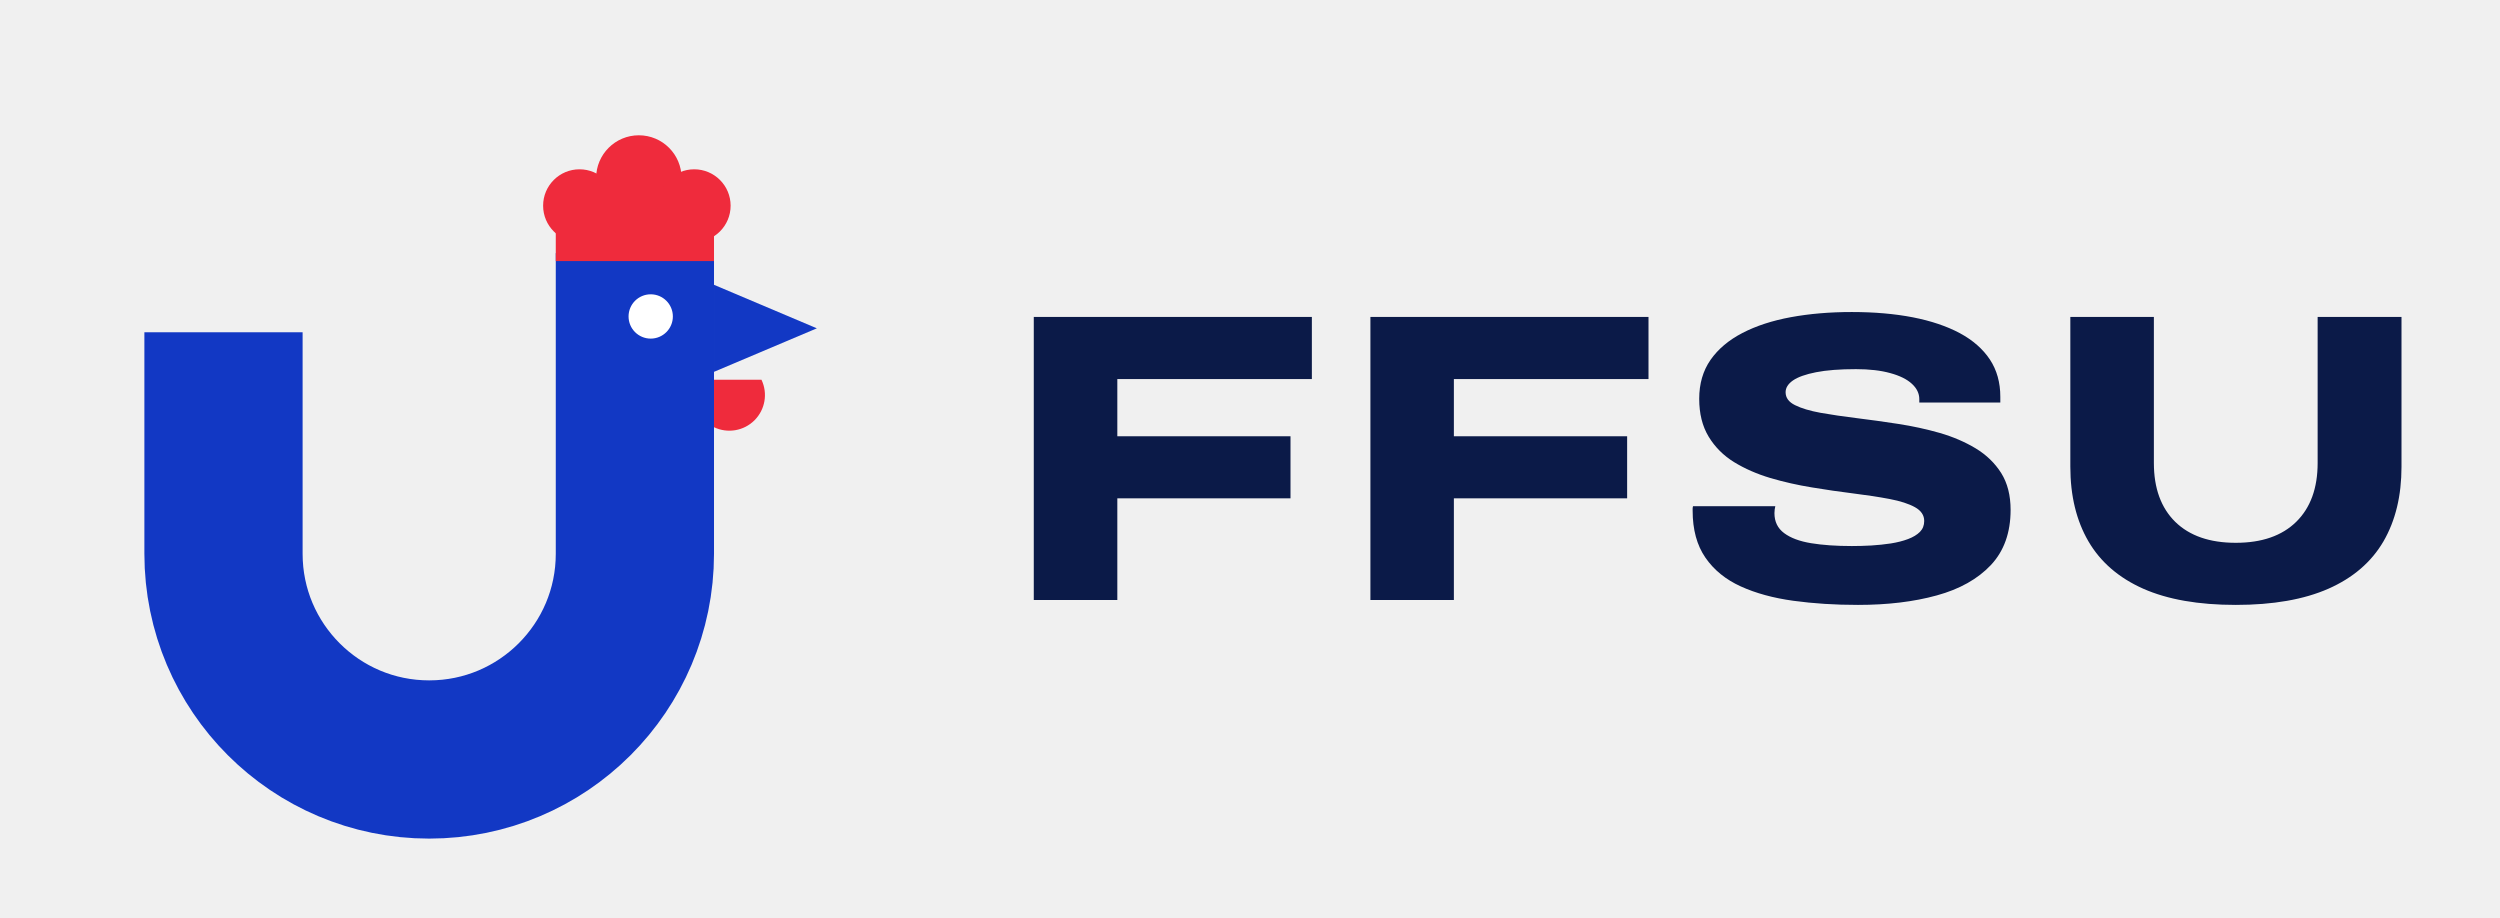
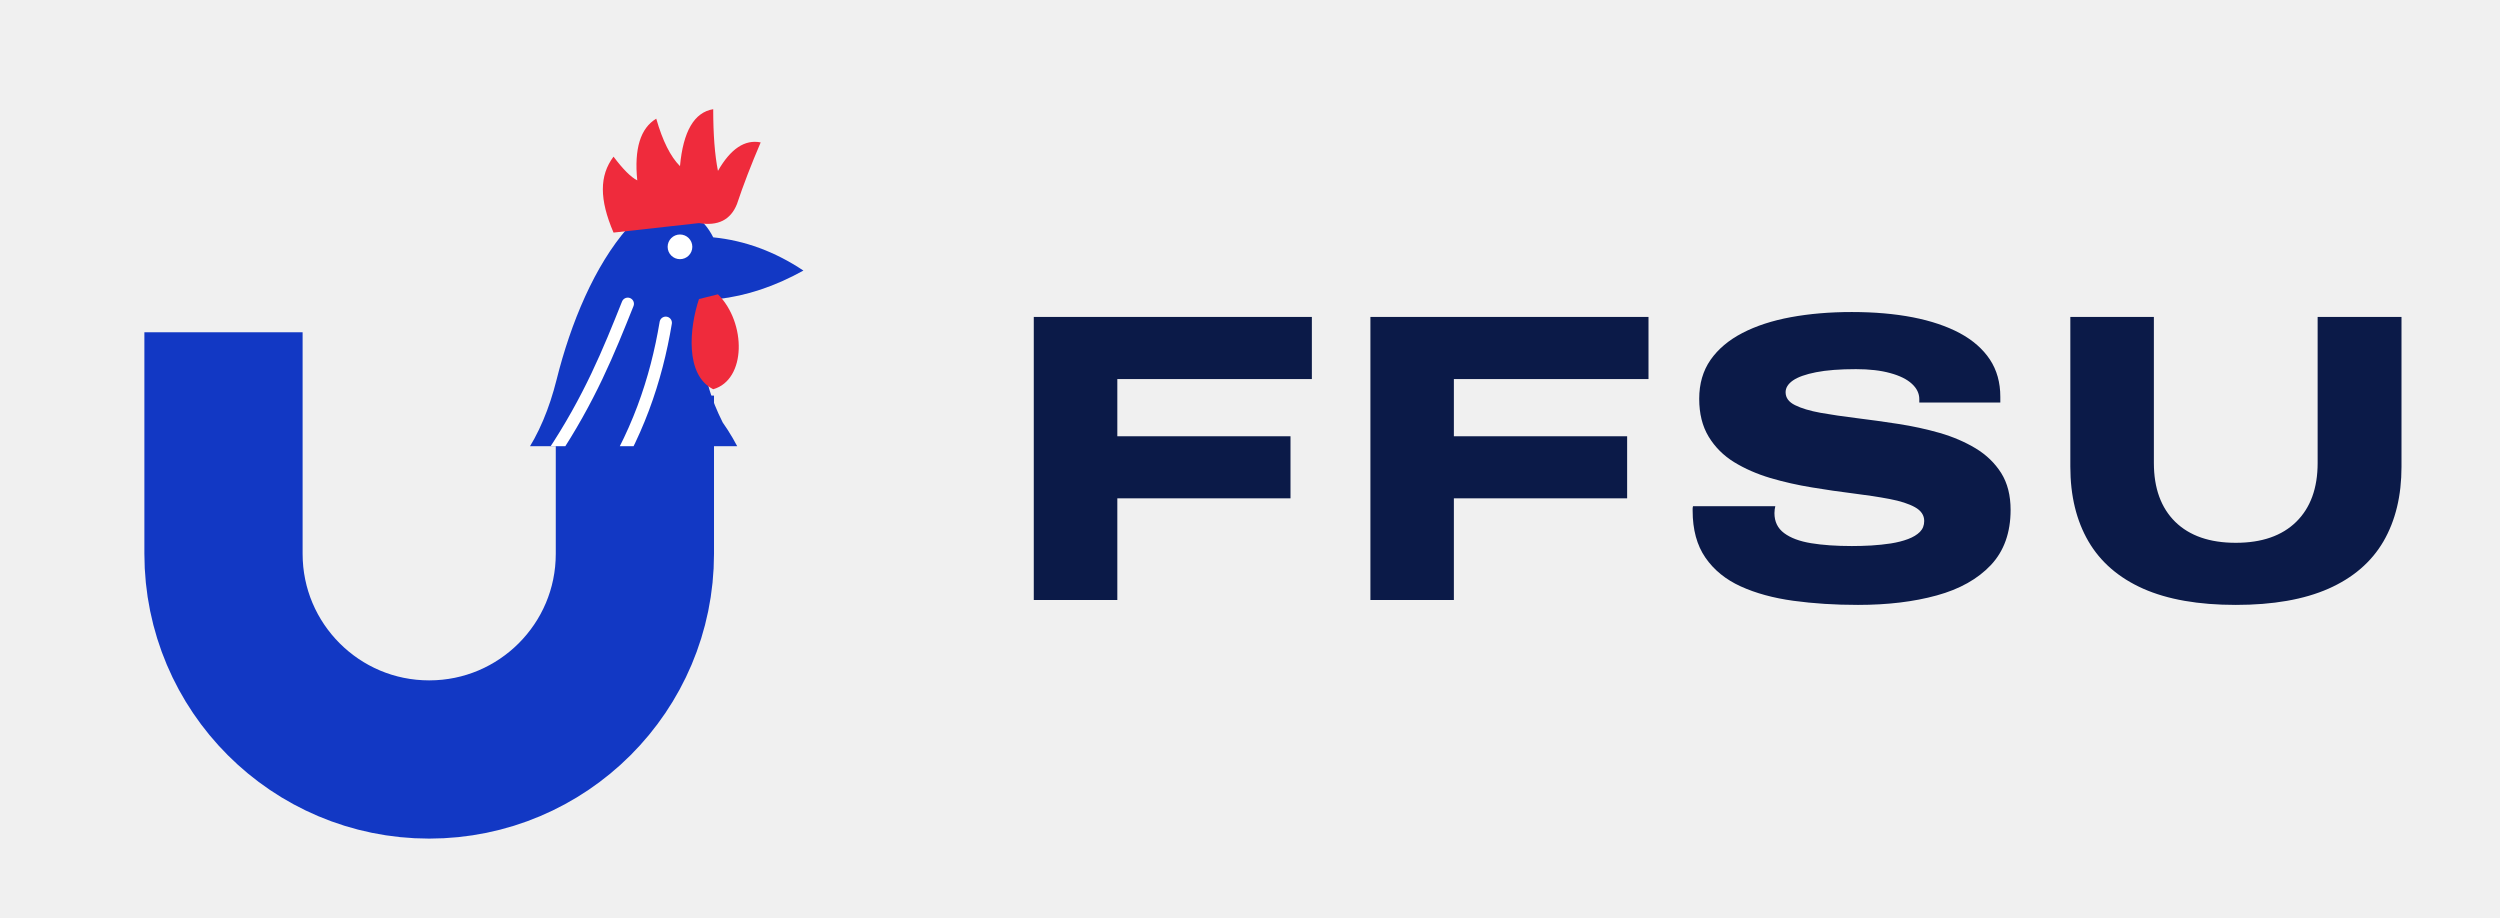
<svg xmlns="http://www.w3.org/2000/svg" viewBox="0 0 315.5 116.0" width="316" height="116" role="img" aria-label="FFSU (La Crête, version court)">
  <g transform="translate(8,8)">
-     <path d="M20,34 V62 A26,26 0 0 0 72,62 V24" fill="none" stroke="#1238C4" stroke-width="20" />
-     <g fill="#EF2B3C">
-       <rect x="62" y="18" width="20" height="7" />
-       <circle cx="65" cy="18" r="4.6" />
-       <circle cx="72.5" cy="14.5" r="5.4" />
-       <circle cx="79.5" cy="18" r="4.6" />
+     <path d="M20,34 V62 A26,26 0 0 0 72,62 V42" fill="none" stroke="#1238C4" stroke-width="20" />
+     <defs>
+       <clipPath id="crete-court-h">
+         <rect x="0" y="0" width="200" height="88" />
+       </clipPath>
+     </defs>
+     <g transform="translate(-14.10,-4.40) scale(0.6)">
+       <g clip-path="url(#crete-court-h)">
+         <path d="M160,44 Q170,45 179,51 Q170,56 161,57 C157,66 157,73 162,83 C174,100 174,126 156,140 C144,150 122,154 104,148 C92,144 84,134 82,124 C84,112 96,104 108,100 C118,96 124,86 127,74 C130,62 135,50 142,42 C147,36 156,36 160,44 Z" fill="#1238C4" />
+         <path d="M142,58 C138,68 134,78 126,90 M150,62 C148,74 144,86 136,98" fill="none" stroke="#FFFFFF" stroke-width="2.6" stroke-linecap="round" />
+         <path d="M139,43 C136,36 136,31 139,27 Q142,31 144,32 Q143,22 148,19 Q150,26 153,29 Q154,18 160,17 Q160,25 161,30 Q165,23 170,24 Q167,31 165,37 Q163,42 157,41 Z" fill="#EF2B3C" />
+         <path d="M161,56 C167,62 167,74 160,76 C154,73 155,63 157,57 Z" fill="#EF2B3C" />
+         <circle cx="153" cy="46" r="2.6" fill="#FFFFFF" />
+       </g>
    </g>
-     <polygon points="82,28 95,33.5 82,39" fill="#1238C4" />
-     <circle cx="74" cy="32" r="2.8" fill="#FFFFFF" />
-     <path d="M82,40 h6 a4.5,4.5 0 0 1 -6,6 z" fill="#EF2B3C" />
  </g>
  <path d="M130.42 75.84V40.06H165.57V47.91H140.98V55.14H162.87V62.99H140.98V75.84ZM172.97 75.84V40.06H208.12V47.91H183.52V55.14H205.42V62.99H183.52V75.84ZM234.6 76.46Q230.23 76.46 226.44 75.94Q222.64 75.42 219.78 74.12Q216.92 72.82 215.31 70.48Q213.7 68.14 213.7 64.55Q213.7 64.45 213.7 64.29Q213.7 64.14 213.75 63.98H224.15Q224.1 64.19 224.07 64.4Q224.04 64.6 224.04 64.86Q224.04 66.48 225.27 67.39Q226.49 68.3 228.67 68.66Q230.86 69.02 233.82 69.02Q235.02 69.02 236.29 68.95Q237.56 68.87 238.76 68.69Q239.96 68.5 240.92 68.14Q241.88 67.78 242.43 67.23Q242.97 66.68 242.97 65.85Q242.97 64.76 241.8 64.11Q240.63 63.46 238.58 63.07Q236.52 62.68 234 62.37Q231.48 62.06 228.78 61.61Q226.07 61.17 223.52 60.42Q220.98 59.66 218.95 58.42Q216.92 57.17 215.72 55.19Q214.53 53.22 214.53 50.41Q214.53 47.55 215.96 45.49Q217.39 43.44 219.99 42.09Q222.59 40.74 226.12 40.09Q229.66 39.44 233.82 39.44Q238.08 39.44 241.54 40.11Q245 40.79 247.47 42.11Q249.94 43.44 251.27 45.44Q252.59 47.44 252.59 50.15V50.88H242.35V50.46Q242.35 49.37 241.41 48.51Q240.48 47.65 238.68 47.16Q236.89 46.66 234.34 46.66Q231.27 46.66 229.3 47.05Q227.32 47.44 226.38 48.09Q225.45 48.74 225.45 49.58Q225.45 50.62 226.64 51.21Q227.84 51.81 229.87 52.18Q231.9 52.54 234.42 52.85Q236.94 53.16 239.67 53.58Q242.4 54 244.92 54.72Q247.44 55.45 249.47 56.67Q251.5 57.9 252.7 59.79Q253.89 61.69 253.89 64.45Q253.89 68.76 251.4 71.42Q248.9 74.07 244.56 75.26Q240.22 76.46 234.6 76.46ZM282.35 76.46Q275.28 76.46 270.65 74.41Q266.02 72.35 263.73 68.43Q261.44 64.5 261.44 58.99V40.06H272V58.52Q272 63.3 274.7 65.96Q277.41 68.61 282.35 68.61Q287.29 68.61 289.99 65.96Q292.7 63.3 292.7 58.52V40.06H303.3V58.99Q303.3 64.5 301.02 68.43Q298.73 72.35 294.07 74.41Q289.42 76.46 282.35 76.46Z" fill="#0B1A48" />
</svg>
